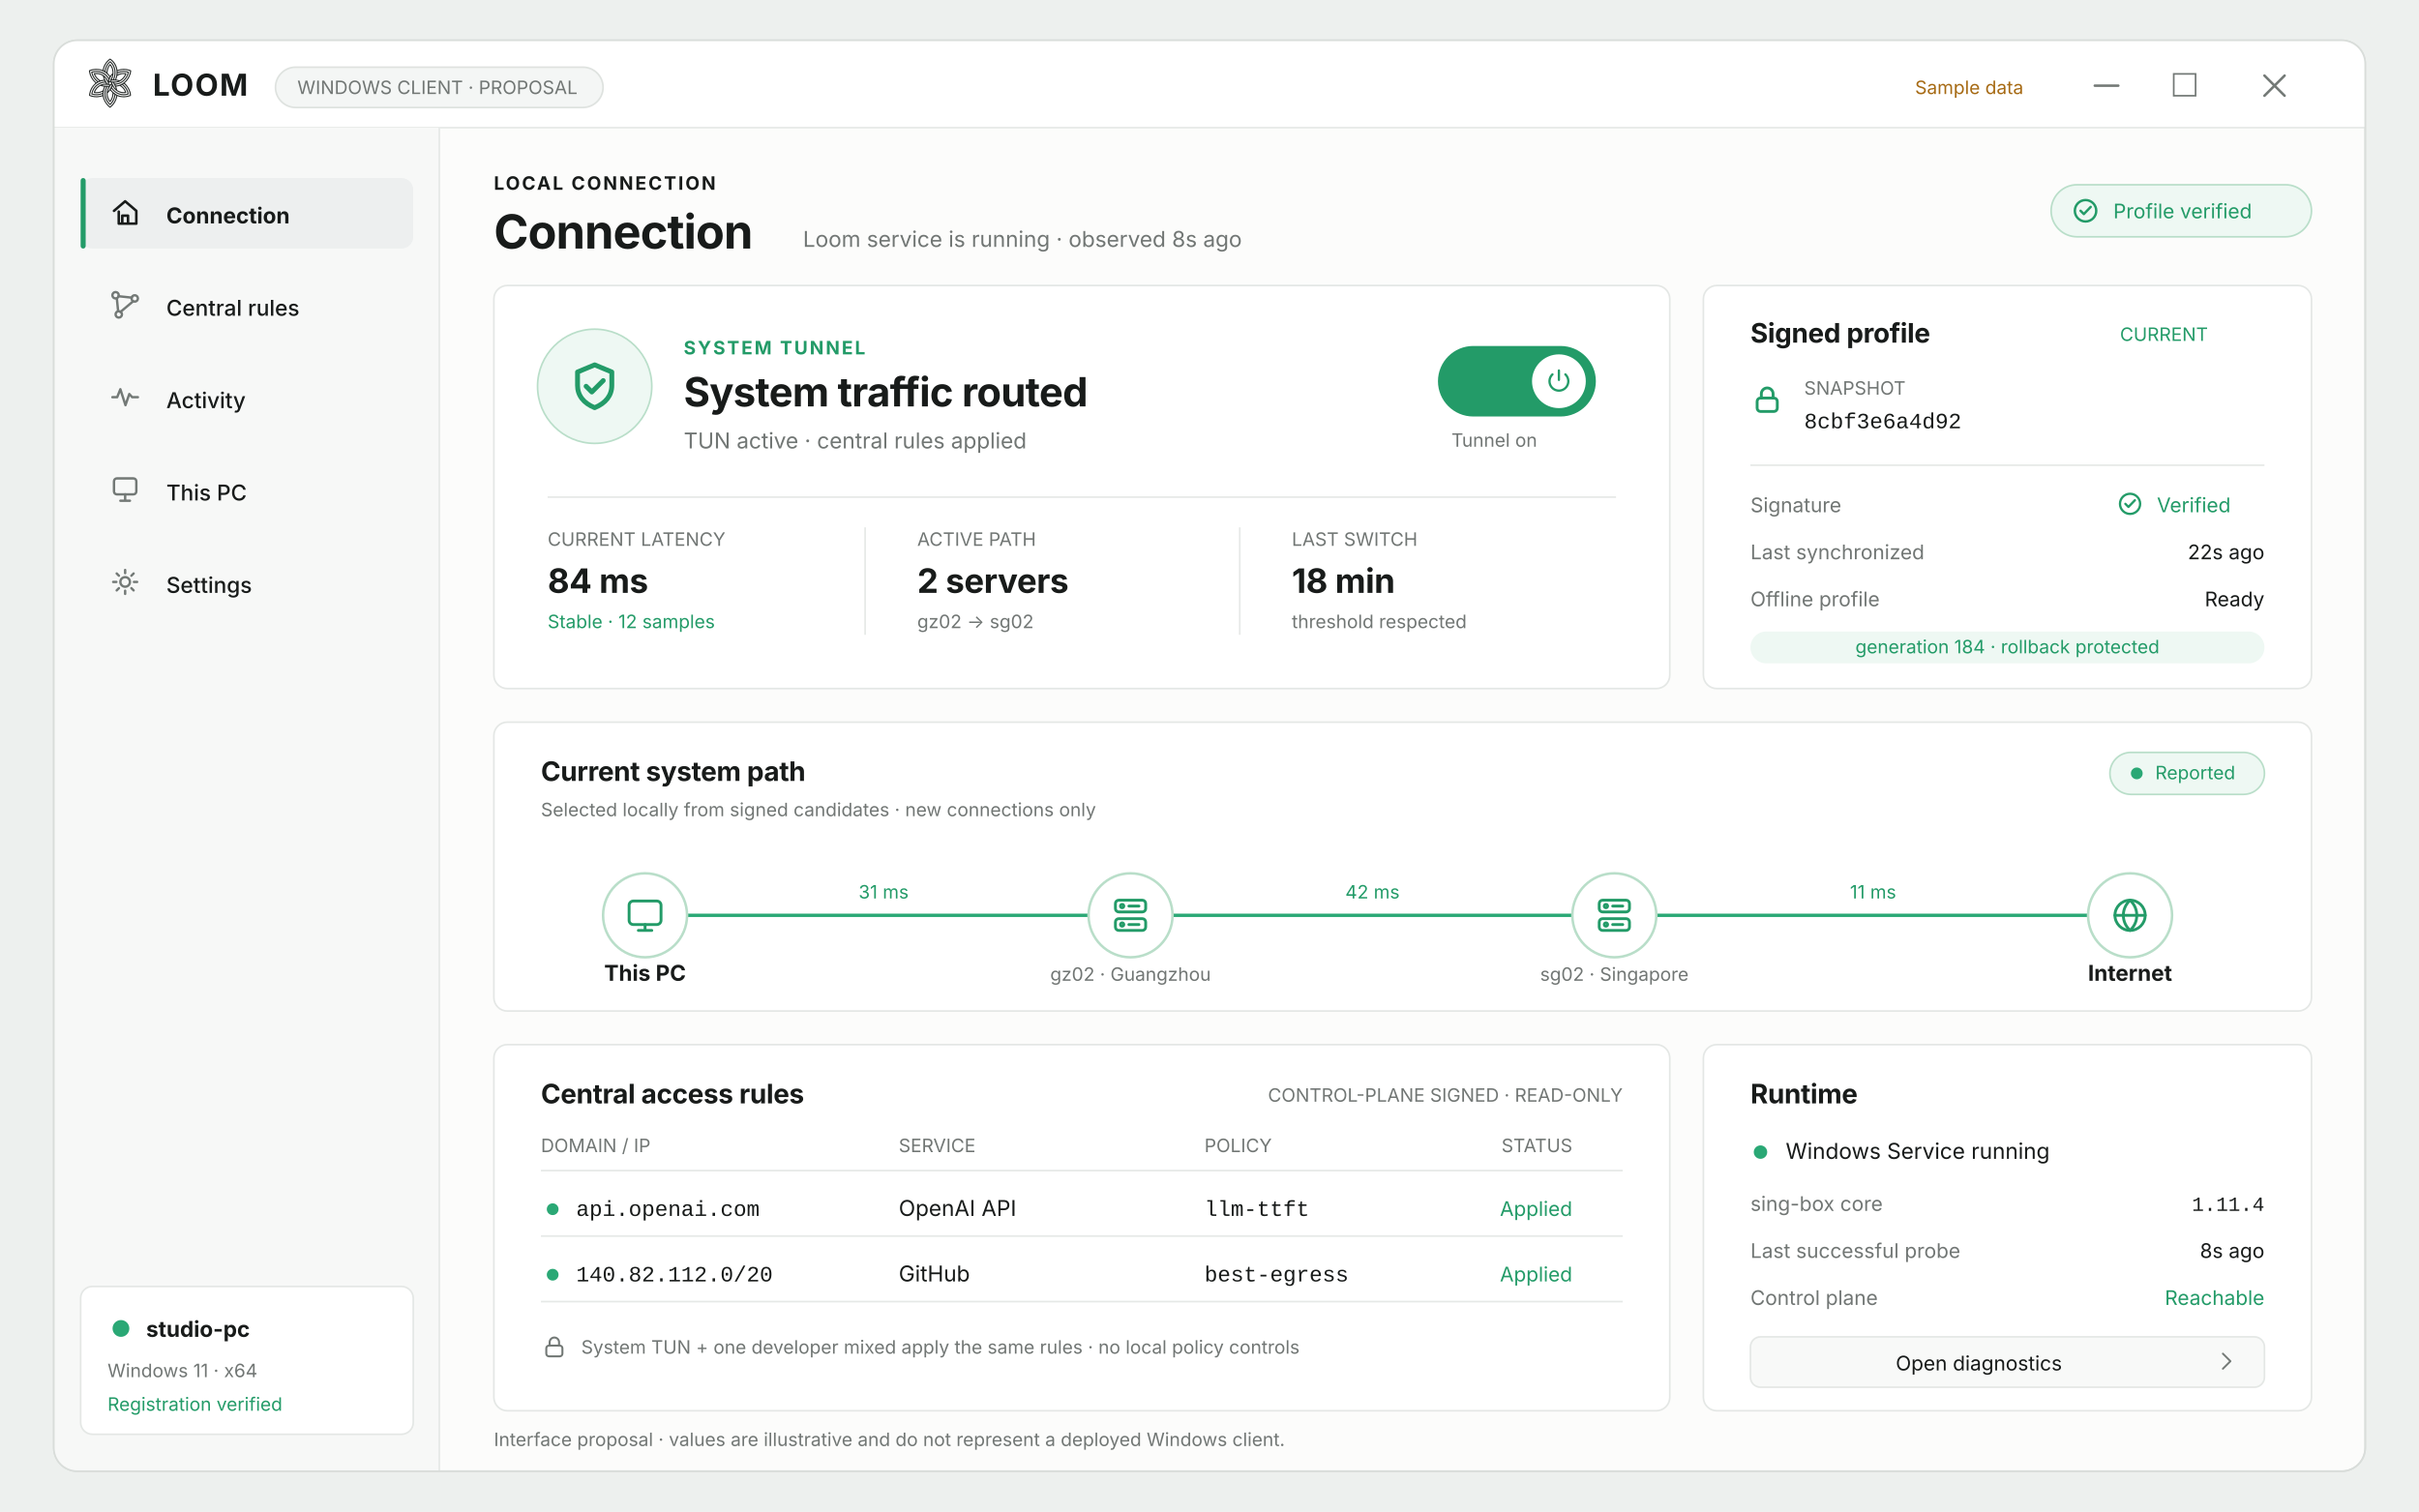
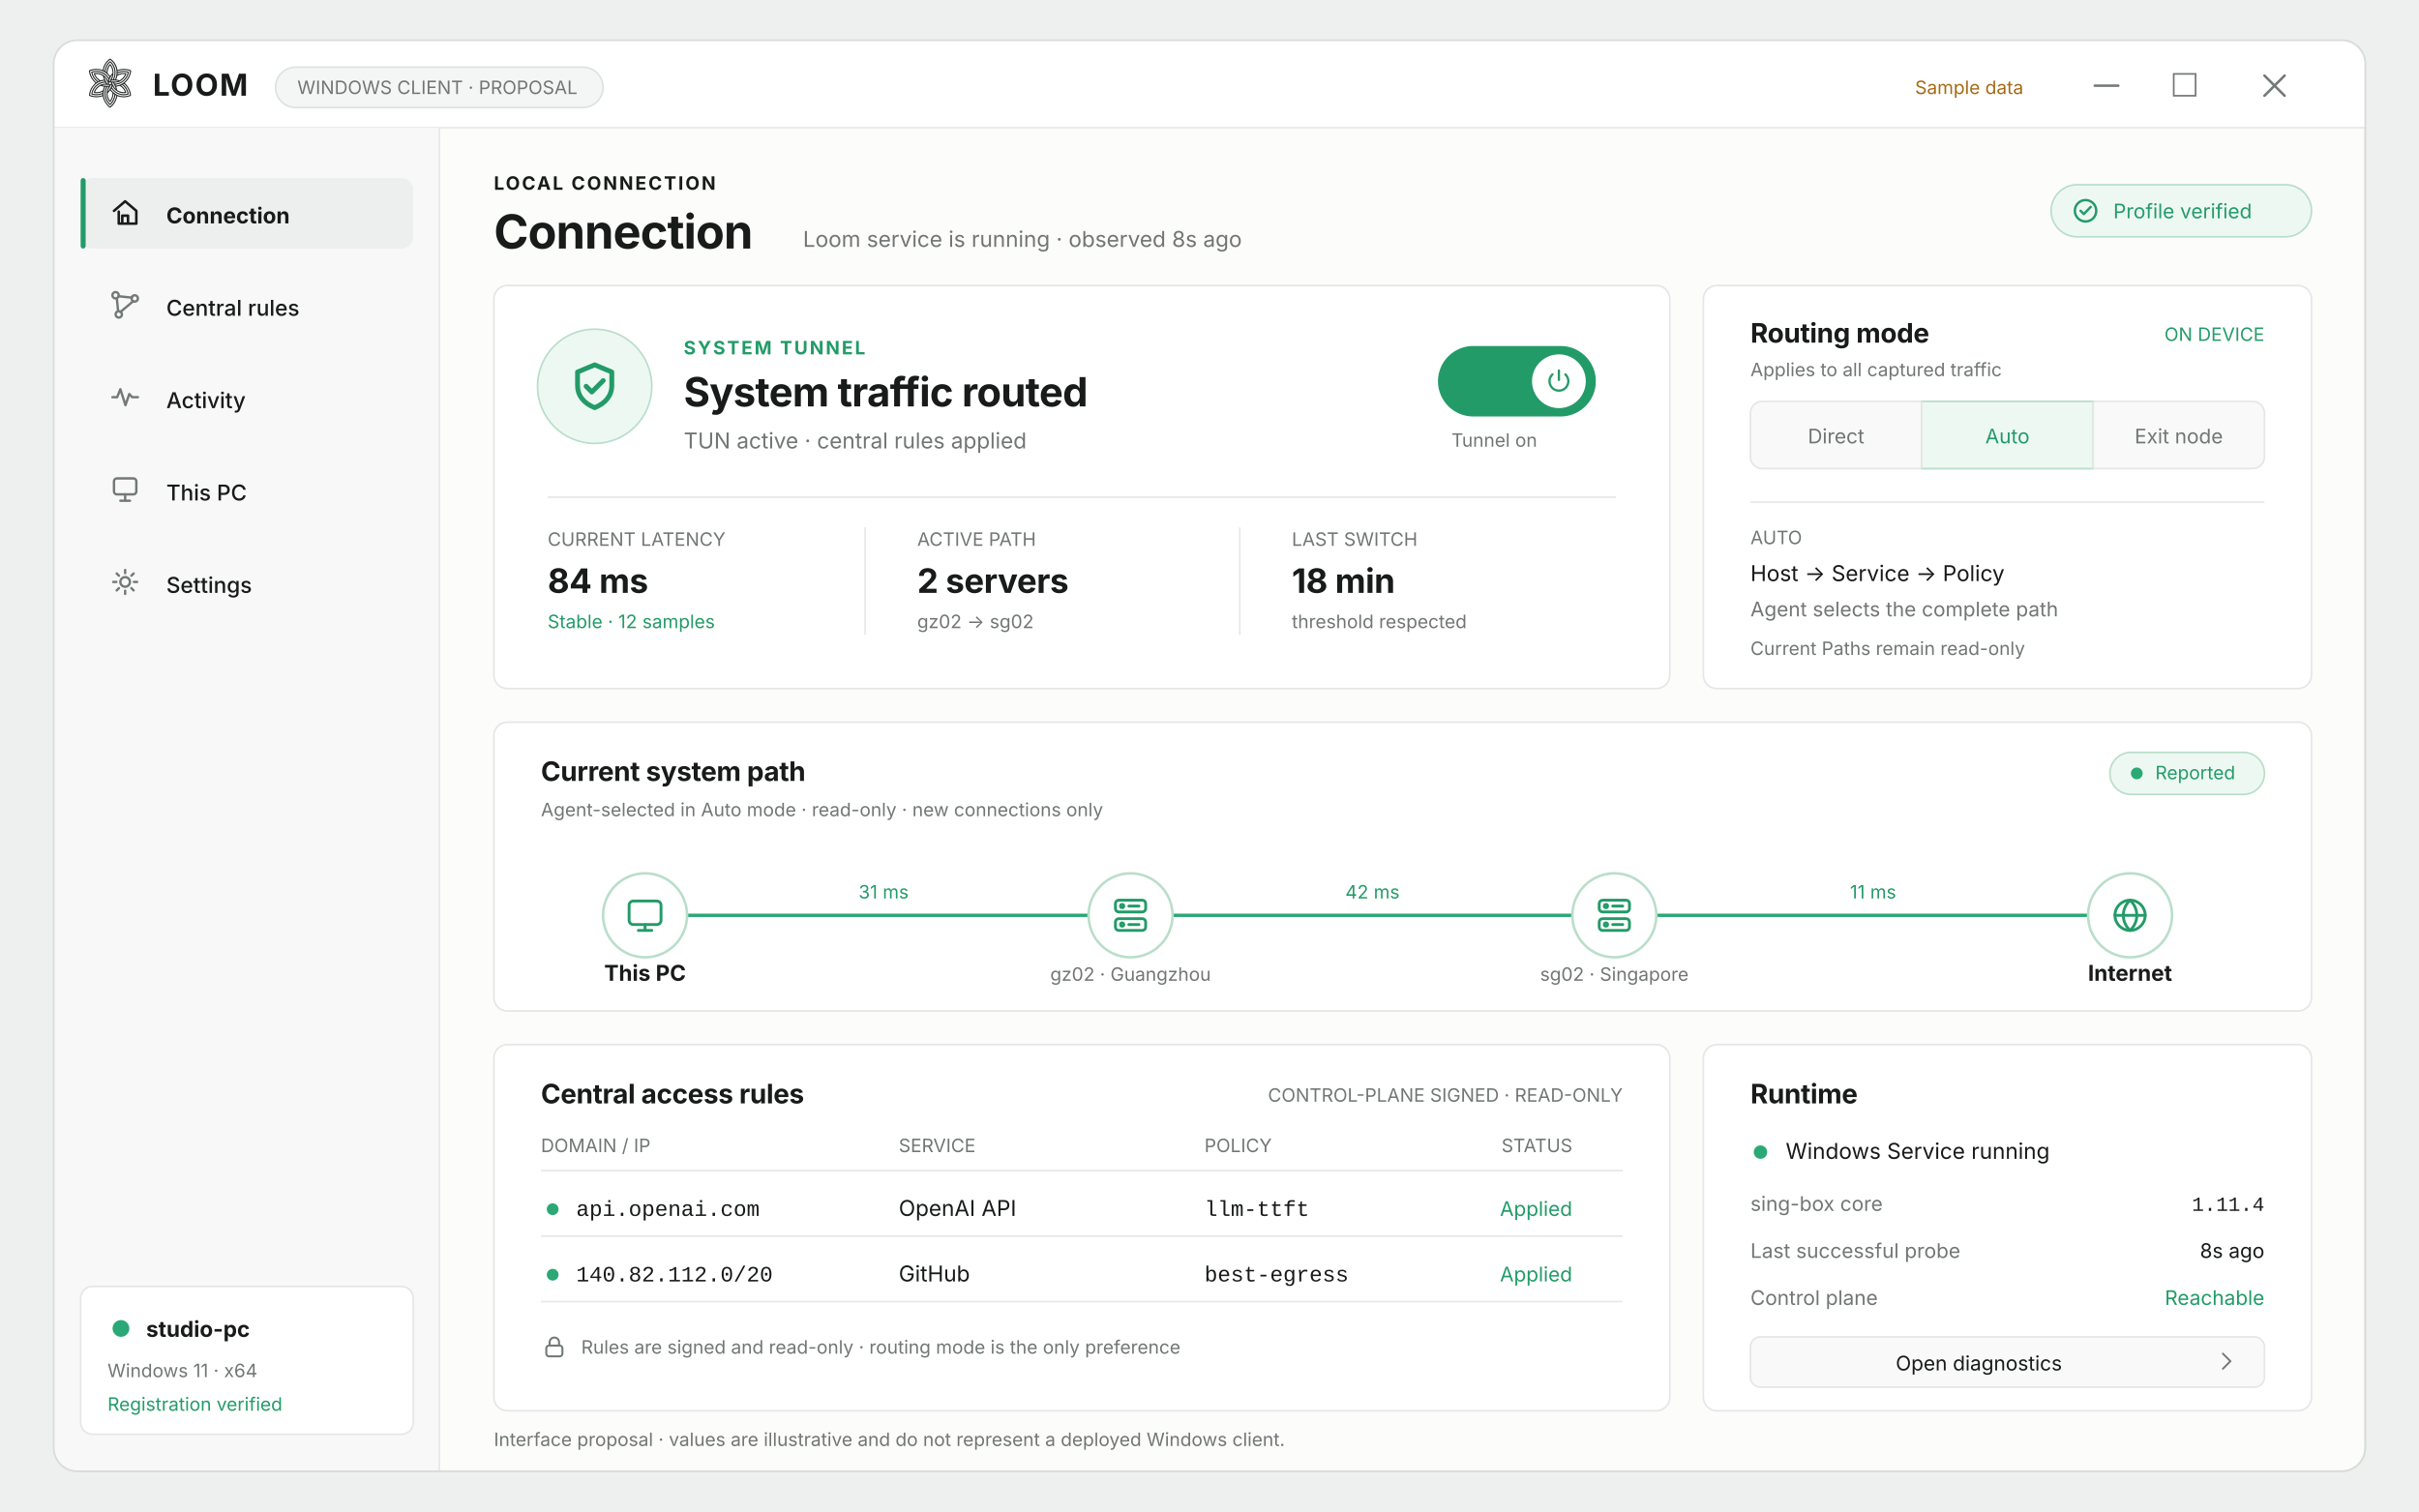
<svg xmlns="http://www.w3.org/2000/svg" width="1440" height="900" viewBox="0 0 1440 900" role="img" aria-labelledby="title description">
  <defs>
    <symbol id="loom-mark" viewBox="127 112 1000 1000">
      <g transform="translate(0,1254) scale(1,-1)">
        <path d="M616 1108 c-67 -49 -118 -133 -129 -209 0 -6 0 -6 -14 -1 -75 27 -166 24 -239 -6 -13 -5 -14 -7 -11 -29 12 -80 53 -155 115 -211 l9 -8 -6 -5 c-61 -53 -100 -121 -114 -200 -5 -31 -5 -38 4 -42 57 -26 138 -34 203 -20 13 2 22 5 39 10 14 5 14 5 15 -2 9 -70 60 -155 121 -204 17 -15 18 -15 34 -2 47 37 87 93 107 151 7 20 16 52 16 60 0 4 1 4 12 0 72 -28 158 -27 236 3 17 6 17 7 15 27 -8 79 -49 159 -111 215 l-9 9 10 9 c61 53 105 139 114 219 2 15 1 16 -28 26 -75 25 -156 25 -227 -2 -4 -1 -8 -2 -8 -2 -1 0 -2 7 -3 15 -15 81 -60 152 -126 198 -12 9 -14 9 -25 1z M639 1084 c105 -82 142 -225 92 -356 -7 -18 -7 -17 -16 -17 -4 0 -8 1 -8 1 -1 1 1 7 4 15 32 78 30 170 -5 243 -16 35 -40 66 -68 88 -9 8 -11 8 -20 0 -47 -39 -82 -103 -93 -169 -1 -7 -2 -12 -2 -13 -1 0 -17 8 -17 9 -1 1 4 27 7 40 13 44 37 89 68 124 15 16 44 43 47 43 0 0 5 -3 11 -8z M638 1031 c77 -72 98 -200 50 -307 -3 -8 -5 -11 -7 -12 -2 -1 -17 -1 -18 0 -1 0 2 6 5 12 44 94 31 213 -31 278 -10 11 -12 10 -29 -12 -26 -36 -44 -83 -47 -128 0 -6 -1 -11 -1 -11 -1 0 -6 4 -16 11 -4 3 2 39 12 67 13 41 41 84 68 108 4 4 3 4 14 -6z M635 973 c24 -33 37 -74 40 -124 l0 -15 -10 -10 c-11 -11 -23 -25 -32 -38 -6 -8 -5 -9 -13 3 -9 13 -19 24 -30 36 l-10 10 0 13 c3 48 18 94 42 128 6 7 6 7 13 -3z M413 893 c79 -13 148 -56 193 -118 12 -17 11 -15 6 -26 -3 -6 -5 -10 -5 -10 0 0 -4 6 -9 13 -66 103 -190 147 -314 114 -20 -6 -21 -6 -14 -34 15 -60 54 -120 102 -158 9 -8 9 -7 0 -12 -9 -6 -8 -6 -18 2 -57 48 -97 120 -110 196 -2 14 -3 13 7 16 22 9 53 16 85 19 13 2 61 0 77 -2z M923 895 c30 -3 83 -16 89 -22 2 -2 -7 -43 -14 -64 -34 -100 -109 -176 -200 -203 -23 -7 -59 -13 -61 -11 -2 2 -8 16 -8 16 0 1 7 2 16 2 74 9 136 45 185 108 27 35 49 81 57 120 4 17 3 19 -13 24 -62 19 -135 15 -193 -9 -9 -4 -9 -5 -9 7 l0 10 9 3 c25 10 56 17 83 19 9 1 50 1 59 0z M400 854 c70 -9 134 -47 176 -104 7 -11 21 -34 21 -36 0 -2 -6 -24 -7 -25 0 -1 -4 5 -8 13 -38 76 -106 124 -190 134 -14 2 -49 1 -62 -1 -16 -3 -18 -5 -12 -21 14 -42 48 -88 87 -117 7 -5 13 -10 13 -10 0 -1 -17 -9 -18 -9 -5 0 -42 35 -56 52 -24 29 -46 72 -54 105 -3 11 -3 10 11 14 30 8 67 10 99 5z M926 854 c13 -1 39 -7 40 -9 2 -2 -8 -34 -17 -55 -43 -93 -125 -152 -220 -158 l-11 0 -6 9 c-3 5 -5 9 -5 9 0 1 8 1 18 1 56 0 107 23 153 69 29 29 59 79 63 104 1 10 -11 13 -53 12 -42 0 -71 -6 -107 -24 -12 -6 -11 -6 -10 5 1 4 1 9 1 10 0 3 1 3 13 8 45 19 93 26 141 19z M391 816 c30 -3 68 -16 91 -32 l6 -3 4 -15 c4 -16 10 -34 16 -47 4 -11 4 -11 -3 -11 -12 -2 -37 -6 -48 -9 -16 -4 -14 -4 -26 4 -38 25 -67 57 -86 96 -7 15 -7 16 0 17 10 1 36 1 46 0z M914 816 c3 -2 2 -5 -4 -18 -19 -39 -53 -75 -89 -97 l-8 -5 -11 3 c-15 4 -33 8 -45 9 -6 1 -11 2 -11 2 -1 0 1 7 4 14 6 17 12 36 15 48 l1 9 9 5 c27 15 55 25 85 30 10 1 51 1 54 0z M669 789 c-4 -19 -7 -27 -14 -39 -10 -18 -20 -39 -29 -64 -1 -4 -2 -5 -10 -9 -9 -5 -9 -5 -5 11 10 40 28 75 51 103 10 12 10 12 7 -2z M529 746 c14 -16 17 -20 25 -37 8 -17 22 -42 30 -54 5 -9 6 -24 1 -26 -7 -2 -13 5 -35 46 -15 28 -35 75 -35 83 0 2 7 -4 14 -12z M721 691 c25 -1 43 -3 61 -8 4 0 2 -2 -8 -5 -19 -6 -28 -7 -48 -6 -12 1 -29 1 -46 1 -36 -1 -37 -1 -33 11 2 7 1 6 24 7 12 0 23 1 26 1 2 0 13 0 24 -1z M525 681 c5 -10 5 -10 -7 -10 -120 -9 -223 -101 -248 -221 -4 -22 -4 -23 11 -28 61 -19 132 -16 192 7 5 2 9 3 10 3 0 0 0 -5 0 -10 l1 -9 -9 -4 c-62 -24 -145 -25 -216 -1 -17 5 -16 4 -14 15 15 104 74 190 160 235 34 17 63 25 108 30 8 1 7 2 12 -7z M638 655 l9 -4 0 -10 c1 -13 2 -12 -10 -19 l-9 -6 -10 6 -9 6 -1 11 0 11 9 5 c12 6 11 6 21 0z M683 651 c0 -1 6 -10 12 -21 18 -30 29 -54 39 -82 6 -19 6 -19 -4 -9 -16 16 -22 25 -30 42 -7 14 -25 48 -30 54 -2 3 -3 15 -1 16 1 2 13 1 14 0z M546 642 c3 -5 5 -9 5 -9 0 -1 -7 -1 -16 -1 -94 0 -185 -66 -216 -155 -7 -22 -6 -23 23 -27 44 -5 89 3 131 21 7 3 13 6 13 6 0 -1 -1 -5 -1 -11 l-1 -11 -11 -5 c-53 -22 -115 -26 -174 -12 -11 3 -10 3 -9 10 8 39 30 82 58 115 44 53 119 88 184 88 l9 0 5 -9z M902 622 c45 -39 79 -92 96 -151 5 -19 10 -43 10 -51 l1 -7 -14 -5 c-89 -30 -180 -22 -253 22 -40 25 -68 49 -93 83 l-7 10 4 7 c7 13 6 12 12 3 73 -104 198 -148 317 -110 12 4 13 4 8 27 -9 42 -31 88 -59 123 -8 10 -33 35 -42 41 -6 5 -6 5 2 11 9 6 8 6 18 -3z M542 610 c10 -1 27 -1 38 -1 l20 0 8 -5 c4 -2 8 -4 8 -5 0 0 -1 -2 -2 -4 l-1 -4 -43 0 c-45 1 -55 2 -81 7 -8 1 -14 3 -15 3 0 1 15 6 27 8 15 3 15 3 20 2 2 0 11 0 21 -1z M661 609 c5 -9 -53 -107 -73 -125 -3 -3 -3 0 1 14 4 17 8 26 14 37 12 18 31 52 34 60 1 2 4 5 11 10 11 7 11 7 13 4z M863 604 c48 -36 83 -90 98 -148 2 -7 3 -14 3 -14 -1 -1 -5 -3 -11 -4 -90 -23 -180 3 -247 69 -17 18 -42 51 -42 56 0 2 9 20 10 20 0 0 3 -4 5 -8 36 -66 102 -112 177 -124 12 -2 51 -2 64 0 19 4 21 5 17 17 -15 50 -55 103 -97 128 -1 1 -2 2 -2 2 0 1 17 10 19 10 0 0 3 -2 6 -4z M458 585 c12 -4 37 -9 48 -11 8 0 7 0 3 -10 -5 -13 -13 -36 -16 -49 -3 -13 -2 -12 -19 -21 -38 -19 -72 -26 -112 -25 -22 1 -23 1 -23 5 3 13 23 45 41 67 16 18 58 49 64 48 1 -1 7 -2 14 -4z M824 583 c35 -22 63 -53 81 -89 6 -12 11 -22 10 -23 -4 -3 -47 -2 -68 2 -26 5 -69 24 -82 35 0 1 -2 8 -4 17 -2 9 -6 23 -10 32 -6 19 -6 18 1 19 14 1 57 11 59 13 1 1 4 0 13 -6z M553 570 c1 -1 1 -2 -2 -7 -11 -21 -21 -55 -26 -82 -15 -86 17 -180 82 -245 20 -20 19 -20 40 0 44 45 71 101 82 165 1 6 2 11 2 11 0 1 4 -1 9 -4 l8 -4 0 -5 c-11 -74 -51 -146 -110 -198 -12 -10 -10 -10 -21 -1 -77 65 -122 167 -113 259 3 34 14 74 26 103 l4 9 9 0 c5 0 9 0 10 -1z M597 570 c0 -1 -4 -9 -8 -18 -43 -88 -35 -184 20 -258 15 -20 17 -21 27 -10 30 33 52 90 57 145 0 11 0 11 10 3 10 -7 9 -6 7 -19 -7 -62 -34 -117 -76 -161 l-7 -7 -8 8 c-51 50 -82 131 -77 200 3 35 12 70 28 103 l7 14 10 0 c5 0 10 0 10 0z M639 493 c5 -6 14 -17 22 -24 l13 -14 0 -8 c0 -44 -14 -93 -38 -130 -9 -14 -9 -14 -13 -8 -26 35 -42 84 -42 127 l0 11 12 12 c11 12 22 25 31 38 3 4 6 7 6 7 0 0 4 -5 9 -11z" fill="#252927" fill-rule="evenodd" clip-rule="evenodd" />
      </g>
    </symbol>
    <symbol id="icon-home" viewBox="0 0 20 20">
      <path d="m3 9 7-6 7 6v8H6V9.5M8.2 17v-5h3.6v5" />
    </symbol>
    <symbol id="icon-routes" viewBox="0 0 20 20">
      <circle cx="4" cy="4" r="2" />
      <circle cx="16" cy="6" r="2" />
      <circle cx="6" cy="16" r="2" />
      <path d="M5.8 4.6 14.2 5.5M15 7.8 7 14.5M4.8 6l.8 8" />
    </symbol>
    <symbol id="icon-activity" viewBox="0 0 20 20">
      <path d="M2 10h3l2-5 3.2 10 2.4-7 1.8 2H18" />
    </symbol>
    <symbol id="icon-device" viewBox="0 0 20 20">
      <rect x="3" y="3" width="14" height="10" rx="1.8" />
      <path d="M7 17h6M10 13v4" />
    </symbol>
    <symbol id="icon-settings" viewBox="0 0 20 20">
      <circle cx="10" cy="10" r="3" />
      <path d="M10 2.5v2M10 15.5v2M2.5 10h2M15.5 10h2M4.7 4.7l1.4 1.4M13.9 13.9l1.4 1.4M15.3 4.7l-1.4 1.4M6.1 13.9l-1.4 1.4" />
    </symbol>
    <symbol id="icon-shield" viewBox="0 0 20 20">
      <path d="M10 2.5 16 5v4.7c0 3.5-2.1 6.2-6 7.8-3.9-1.6-6-4.3-6-7.8V5Z" />
      <path d="m7 10 2 2 4-4" />
    </symbol>
    <symbol id="icon-sync" viewBox="0 0 20 20">
      <path d="M16.5 8A6.5 6.5 0 1 0 16 13" />
      <path d="M13.5 5h3v3M16.5 15h-3v-3" />
    </symbol>
    <symbol id="icon-check" viewBox="0 0 20 20">
      <circle cx="10" cy="10" r="7.5" />
      <path d="m6.5 10 2.3 2.3 4.8-5" />
    </symbol>
    <symbol id="icon-power" viewBox="0 0 20 20">
      <path d="M10 2v7M5.2 4.9a7 7 0 1 0 9.6 0" />
    </symbol>
    <symbol id="icon-lock" viewBox="0 0 20 20">
      <rect x="4" y="9" width="12" height="8" rx="2" />
      <path d="M6.5 9V6.5a3.5 3.5 0 0 1 7 0V9" />
    </symbol>
    <symbol id="icon-chevron" viewBox="0 0 20 20">
      <path d="m7 4 6 6-6 6" />
    </symbol>
    <symbol id="icon-monitor" viewBox="0 0 24 24">
      <rect x="2.5" y="3.5" width="19" height="14" rx="2.5" />
      <path d="M8 21h8M12 17.5V21" />
    </symbol>
    <symbol id="icon-server" viewBox="0 0 24 24">
      <rect x="3" y="3" width="18" height="7" rx="2" />
      <rect x="3" y="14" width="18" height="7" rx="2" />
      <circle cx="7" cy="6.5" r="1" />
      <circle cx="7" cy="17.5" r="1" />
      <path d="M11 6.5h6M11 17.5h6" />
    </symbol>
    <symbol id="icon-globe" viewBox="0 0 24 24">
      <circle cx="12" cy="12" r="9" />
      <path d="M3 12h18M12 3c2.6 2.5 4 5.5 4 9s-1.4 6.5-4 9M12 3c-2.6 2.5-4 5.5-4 9s1.4 6.5 4 9" />
    </symbol>
    <style>
      .ui { font-family: Inter, "Atkinson Hyperlegible Next", ui-sans-serif, system-ui, -apple-system, "Segoe UI", sans-serif; fill: #181B1A; }
      .mono { font-family: "Intel One Mono", "SFMono-Regular", Consolas, "Liberation Mono", monospace; }
      .muted { fill: #717674; }
      .faint { fill: #9BA09E; }
      .green { fill: #239B68; }
      .amber { fill: #A66A14; }
      .heading { font-size: 28px; font-weight: 700; letter-spacing: -.45px; }
      .hero { font-size: 24px; font-weight: 700; letter-spacing: -.35px; }
      .section { font-size: 16px; font-weight: 650; letter-spacing: -.15px; }
      .subsection { font-size: 13px; font-weight: 650; }
      .body { font-size: 13px; font-weight: 400; }
      .small { font-size: 12px; font-weight: 400; }
      .tiny { font-size: 11px; font-weight: 400; }
      .eyebrow { font-size: 11px; font-weight: 650; letter-spacing: 1.15px; }
      .metric { font-size: 20px; font-weight: 680; letter-spacing: -.2px; }
      .wordmark { font-size: 18px; font-weight: 700; letter-spacing: .8px; }
      .nav { font-size: 13px; font-weight: 500; }
      .panel { fill: #FFFFFF; stroke: #E4E7E5; stroke-width: 1; }
      .panel-soft { fill: #F8F9F8; stroke: #E4E7E5; stroke-width: 1; }
      .rule { stroke: #E6E9E7; stroke-width: 1; }
      .rule-dark { stroke: #CBD0CD; stroke-width: 1; }
      .icon { fill: none; stroke: #737976; stroke-width: 1.5; stroke-linecap: round; stroke-linejoin: round; }
      .icon-active { fill: none; stroke: #181B1A; stroke-width: 1.6; stroke-linecap: round; stroke-linejoin: round; }
      .icon-green { fill: none; stroke: #239B68; stroke-width: 1.7; stroke-linecap: round; stroke-linejoin: round; }
      .chip { fill: #F4F6F5; stroke: #DEE2DF; stroke-width: 1; }
      .chip-green { fill: #EEF8F3; stroke: #B9DEC9; stroke-width: 1; }
      .button-green { fill: #239B68; }
      .status-dot { fill: #2AA875; }
      .quiet-dot { fill: #72C69F; }
      .route-line { fill: none; stroke: #2AA875; stroke-width: 2; stroke-linecap: round; }
      .node-ring { fill: #FFFFFF; stroke: #B9DEC9; stroke-width: 1.5; }
    </style>
  </defs>
  <rect width="1440" height="900" fill="#EDF0EE" />
  <rect x="32" y="24" width="1376" height="852" rx="14" fill="#FCFCFB" stroke="#D9DDDA" />
  <path d="M46 24h1348a14 14 0 0 1 14 14v38H32V38a14 14 0 0 1 14-14Z" fill="#FFFFFF" />
  <line class="rule" x1="32" y1="76" x2="1408" y2="76" />
  <g class="ui">
    <use href="#loom-mark" x="50" y="34" width="31" height="31" />
    <text class="wordmark" x="91" y="57">LOOM</text>
    <rect x="164" y="40" width="195" height="24" rx="12" class="chip" />
    <text class="tiny muted" x="177" y="56">WINDOWS CLIENT · PROPOSAL</text>
    <text class="tiny amber" x="1140" y="56">Sample data</text>
    <path d="M1247 51h14" class="icon" />
    <rect x="1294" y="44" width="13" height="13" fill="none" stroke="#737976" />
    <path d="m1348 45 12 12m0-12-12 12" class="icon" />
  </g>
  <path d="M32 76H262V876H46A14 14 0 0 1 32 862Z" fill="#F7F8F7" />
  <line class="rule" x1="261.5" y1="76" x2="261.5" y2="876" />
  <g class="ui nav">
    <rect x="48" y="106" width="198" height="42" rx="7" fill="#EDEFEF" />
    <rect x="48" y="106" width="3" height="42" rx="1.5" fill="#239B68" />
    <use href="#icon-home" x="65" y="117" width="19" height="19" class="icon-active" />
    <text x="99" y="133" font-weight="650">Connection</text>
    <use href="#icon-routes" x="65" y="172" width="19" height="19" class="icon" />
    <text x="99" y="188">Central rules</text>
    <use href="#icon-activity" x="65" y="227" width="19" height="19" class="icon" />
    <text x="99" y="243">Activity</text>
    <use href="#icon-device" x="65" y="282" width="19" height="19" class="icon" />
    <text x="99" y="298">This PC</text>
    <use href="#icon-settings" x="65" y="337" width="19" height="19" class="icon" />
    <text x="99" y="353">Settings</text>
  </g>
  <g class="ui">
    <rect x="48" y="766" width="198" height="88" rx="7" class="panel" />
    <circle cx="72" cy="791" r="5" class="status-dot" />
    <text class="subsection" x="87" y="796">studio-pc</text>
    <text class="tiny muted" x="64" y="820">Windows 11 · x64</text>
    <text class="tiny green" x="64" y="840">Registration verified</text>
  </g>
  <g class="ui">
    <text class="eyebrow" x="294" y="113">LOCAL CONNECTION</text>
    <text class="heading" x="294" y="148">Connection</text>
    <text class="body muted" x="478" y="147">Loom service is running · observed 8s ago</text>
    <rect x="1221" y="110" width="155" height="31" rx="15.5" class="chip-green" />
    <use href="#icon-check" x="1233" y="117" width="17" height="17" class="icon-green" />
    <text class="small green" x="1258" y="130">Profile verified</text>
  </g>
  <rect x="294" y="170" width="700" height="240" rx="8" class="panel" />
  <g class="ui">
    <circle cx="354" cy="230" r="34" fill="#EEF8F3" stroke="#B9DEC9" />
    <use href="#icon-shield" x="337" y="213" width="34" height="34" class="icon-green" />
    <text class="eyebrow green" x="407" y="211">SYSTEM TUNNEL</text>
    <text class="hero" x="407" y="242">System traffic routed</text>
    <text class="body muted" x="407" y="267">TUN active · central rules applied</text>
    <rect x="856" y="206" width="94" height="42" rx="21" fill="#239B68" />
    <circle cx="928" cy="227" r="16" fill="#FFFFFF" />
    <use href="#icon-power" x="920" y="219" width="16" height="16" class="icon-green" />
    <text class="tiny muted" x="864" y="266">Tunnel on</text>
    <line class="rule" x1="326" y1="296" x2="962" y2="296" />
    <text class="tiny muted" x="326" y="325">CURRENT LATENCY</text>
    <text class="metric" x="326" y="353">84 ms</text>
    <text class="tiny green" x="326" y="374">Stable · 12 samples</text>
    <line class="rule" x1="515" y1="314" x2="515" y2="378" />
    <text class="tiny muted" x="546" y="325">ACTIVE PATH</text>
    <text class="metric" x="546" y="353">2 servers</text>
    <text class="tiny muted" x="546" y="374">gz02 → sg02</text>
    <line class="rule" x1="738" y1="314" x2="738" y2="378" />
    <text class="tiny muted" x="769" y="325">LAST SWITCH</text>
    <text class="metric" x="769" y="353">18 min</text>
    <text class="tiny muted" x="769" y="374">threshold respected</text>
  </g>
  <rect x="1014" y="170" width="362" height="240" rx="8" class="panel" />
  <g class="ui">
-     <text class="section" x="1042" y="204">Signed profile</text>
-     <text class="tiny green" x="1262" y="203">CURRENT</text>
-     <use href="#icon-lock" x="1042" y="228" width="20" height="20" class="icon-green" />
-     <text class="tiny muted" x="1074" y="235">SNAPSHOT</text>
-     <text class="body mono" x="1074" y="255" font-weight="650">8cbf3e6a4d92</text>
-     <line class="rule" x1="1042" y1="277" x2="1348" y2="277" />
-     <text class="small muted" x="1042" y="305">Signature</text>
-     <use href="#icon-check" x="1260" y="292" width="16" height="16" class="icon-green" />
-     <text class="small green" x="1284" y="305">Verified</text>
-     <text class="small muted" x="1042" y="333">Last synchronized</text>
-     <text class="small" x="1348" y="333" text-anchor="end">22s ago</text>
-     <text class="small muted" x="1042" y="361">Offline profile</text>
-     <text class="small" x="1348" y="361" text-anchor="end">Ready</text>
-     <rect x="1042" y="376" width="306" height="19" rx="9.5" fill="#EEF8F3" />
-     <text class="tiny green" x="1195" y="389" text-anchor="middle">generation 184 · rollback protected</text>
+     <text class="section" x="1042" y="204">Routing mode</text>
+     <text class="tiny green" x="1348" y="203" text-anchor="end">ON DEVICE</text>
+     <text class="tiny muted" x="1042" y="224">Applies to all captured traffic</text>
+     <rect x="1042" y="239" width="306" height="40" rx="7" class="panel-soft" />
+     <rect x="1144" y="239" width="102" height="40" fill="#EEF8F3" stroke="#B9DEC9" />
+     <line class="rule" x1="1144" y1="239" x2="1144" y2="279" />
+     <line class="rule" x1="1246" y1="239" x2="1246" y2="279" />
+     <text class="small muted" x="1093" y="264" text-anchor="middle">Direct</text>
+     <text class="small green" x="1195" y="264" text-anchor="middle" font-weight="650">Auto</text>
+     <text class="small muted" x="1297" y="264" text-anchor="middle">Exit node</text>
+     <line class="rule" x1="1042" y1="299" x2="1348" y2="299" />
+     <text class="tiny muted" x="1042" y="324">AUTO</text>
+     <text class="body" x="1042" y="346">Host → Service → Policy</text>
+     <text class="small muted" x="1042" y="367">Agent selects the complete path</text>
+     <text class="tiny muted" x="1042" y="390">Current Paths remain read-only</text>
  </g>
  <rect x="294" y="430" width="1082" height="172" rx="8" class="panel" />
  <g class="ui">
    <text class="section" x="322" y="465">Current system path</text>
-     <text class="tiny muted" x="322" y="486">Selected locally from signed candidates · new connections only</text>
+     <text class="tiny muted" x="322" y="486">Agent-selected in Auto mode · read-only · new connections only</text>
    <rect x="1256" y="448" width="92" height="25" rx="12.5" class="chip-green" />
    <circle cx="1272" cy="460.5" r="3.5" class="status-dot" />
    <text class="tiny green" x="1283" y="464">Reported</text>
    <path d="M384 545H1268" class="route-line" />
    <circle cx="384" cy="545" r="25" class="node-ring" />
    <use href="#icon-monitor" x="372" y="533" width="24" height="24" class="icon-green" />
    <circle cx="673" cy="545" r="25" class="node-ring" />
    <use href="#icon-server" x="661" y="533" width="24" height="24" class="icon-green" />
    <circle cx="961" cy="545" r="25" class="node-ring" />
    <use href="#icon-server" x="949" y="533" width="24" height="24" class="icon-green" />
    <circle cx="1268" cy="545" r="25" class="node-ring" />
    <use href="#icon-globe" x="1256" y="533" width="24" height="24" class="icon-green" />
    <text class="subsection" x="384" y="584" text-anchor="middle">This PC</text>
    <text class="tiny muted" x="673" y="584" text-anchor="middle">gz02 · Guangzhou</text>
    <text class="tiny muted" x="961" y="584" text-anchor="middle">sg02 · Singapore</text>
    <text class="subsection" x="1268" y="584" text-anchor="middle">Internet</text>
    <text class="tiny green" x="526" y="535" text-anchor="middle">31 ms</text>
    <text class="tiny green" x="817" y="535" text-anchor="middle">42 ms</text>
    <text class="tiny green" x="1115" y="535" text-anchor="middle">11 ms</text>
  </g>
  <rect x="294" y="622" width="700" height="218" rx="8" class="panel" />
  <g class="ui">
    <text class="section" x="322" y="657">Central access rules</text>
    <text class="tiny muted" x="966" y="656" text-anchor="end">CONTROL-PLANE SIGNED · READ-ONLY</text>
    <text class="tiny muted" x="322" y="686">DOMAIN / IP</text>
    <text class="tiny muted" x="535" y="686">SERVICE</text>
    <text class="tiny muted" x="717" y="686">POLICY</text>
    <text class="tiny muted" x="936" y="686" text-anchor="end">STATUS</text>
    <line class="rule" x1="322" y1="697" x2="966" y2="697" />
    <circle cx="329" cy="720" r="3.5" class="status-dot" />
    <text class="body mono" x="343" y="724">api.openai.com</text>
    <text class="body" x="535" y="724">OpenAI API</text>
    <text class="body mono" x="717" y="724">llm-ttft</text>
    <text class="small green" x="936" y="724" text-anchor="end">Applied</text>
    <line class="rule" x1="322" y1="736" x2="966" y2="736" />
    <circle cx="329" cy="759" r="3.5" class="status-dot" />
    <text class="body mono" x="343" y="763">140.82.112.0/20</text>
    <text class="body" x="535" y="763">GitHub</text>
    <text class="body mono" x="717" y="763">best-egress</text>
    <text class="small green" x="936" y="763" text-anchor="end">Applied</text>
    <line class="rule" x1="322" y1="775" x2="966" y2="775" />
    <use href="#icon-lock" x="322" y="794" width="16" height="16" class="icon" />
-     <text class="tiny muted" x="346" y="806">System TUN + one developer mixed apply the same rules · no local policy controls</text>
+     <text class="tiny muted" x="346" y="806">Rules are signed and read-only · routing mode is the only preference</text>
  </g>
  <rect x="1014" y="622" width="362" height="218" rx="8" class="panel" />
  <g class="ui">
    <text class="section" x="1042" y="657">Runtime</text>
    <circle cx="1048" cy="686" r="4" class="status-dot" />
    <text class="body" x="1063" y="690">Windows Service running</text>
    <text class="small muted" x="1042" y="721">sing-box core</text>
    <text class="small mono" x="1348" y="721" text-anchor="end">1.11.4</text>
    <text class="small muted" x="1042" y="749">Last successful probe</text>
    <text class="small" x="1348" y="749" text-anchor="end">8s ago</text>
    <text class="small muted" x="1042" y="777">Control plane</text>
    <text class="small green" x="1348" y="777" text-anchor="end">Reachable</text>
    <rect x="1042" y="796" width="306" height="30" rx="6" class="panel-soft" />
    <text class="small" x="1178" y="816" text-anchor="middle">Open diagnostics</text>
    <use href="#icon-chevron" x="1318" y="803" width="15" height="15" class="icon" />
  </g>
  <text class="ui tiny muted" x="294" y="861">Interface proposal · values are illustrative and do not represent a deployed Windows client.</text>
  <rect x="32" y="24" width="1376" height="852" rx="14" fill="none" stroke="#D9DDDA" />
</svg>
